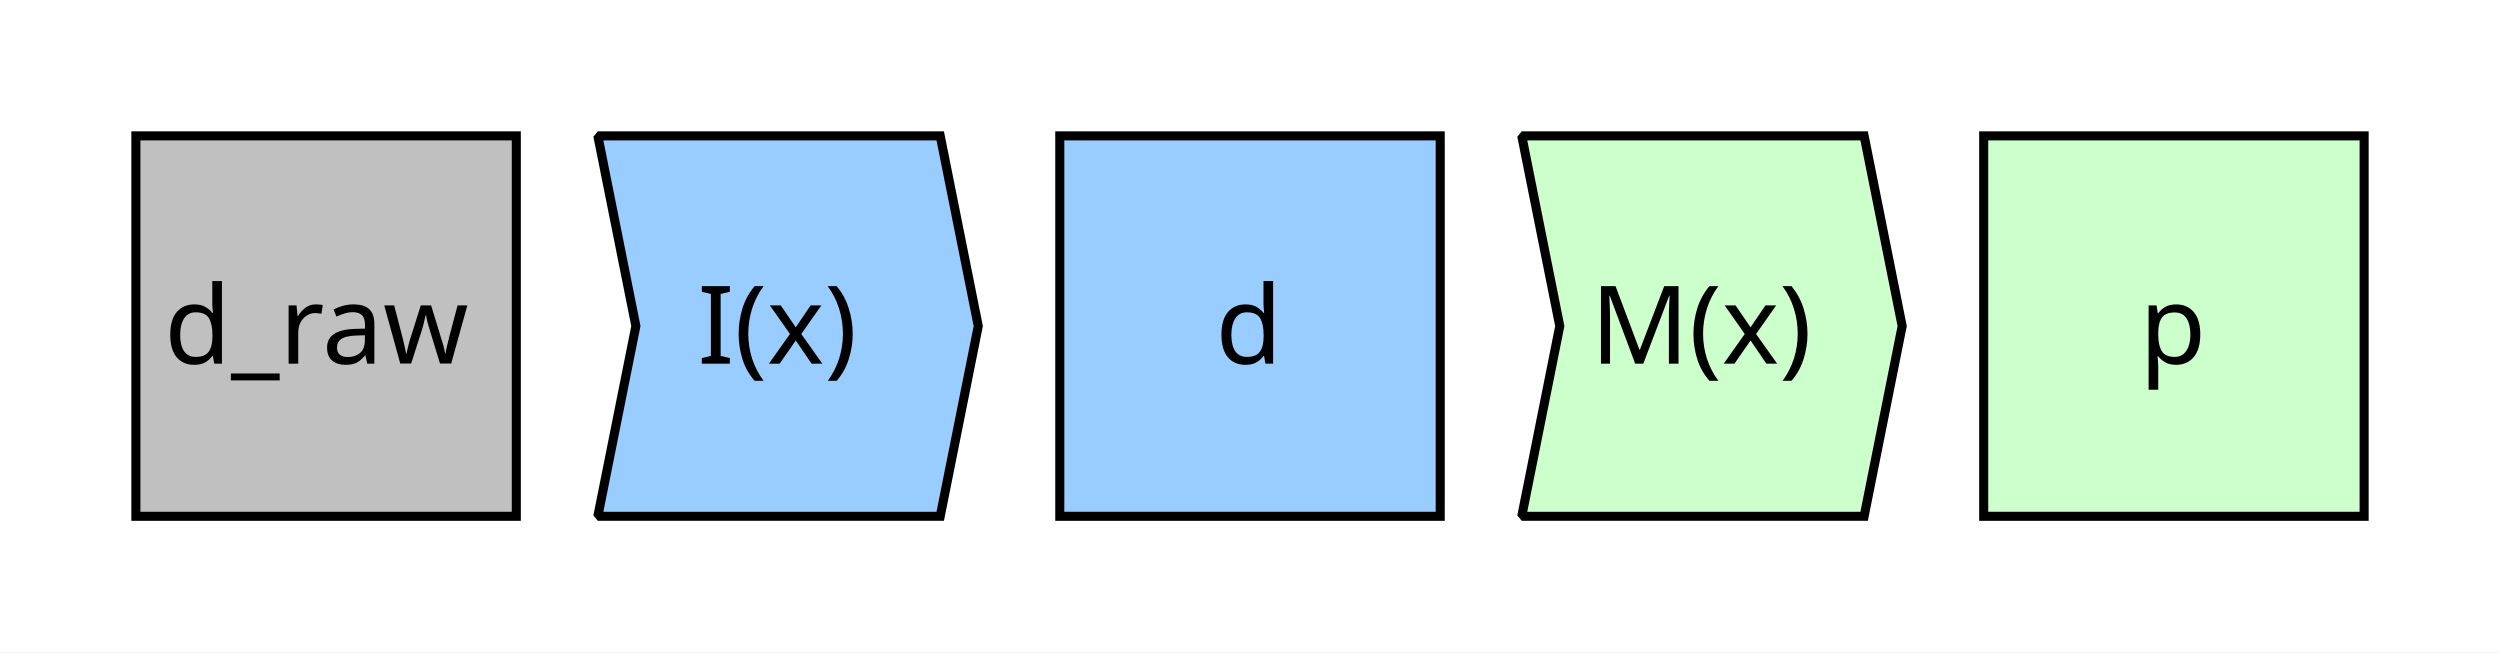
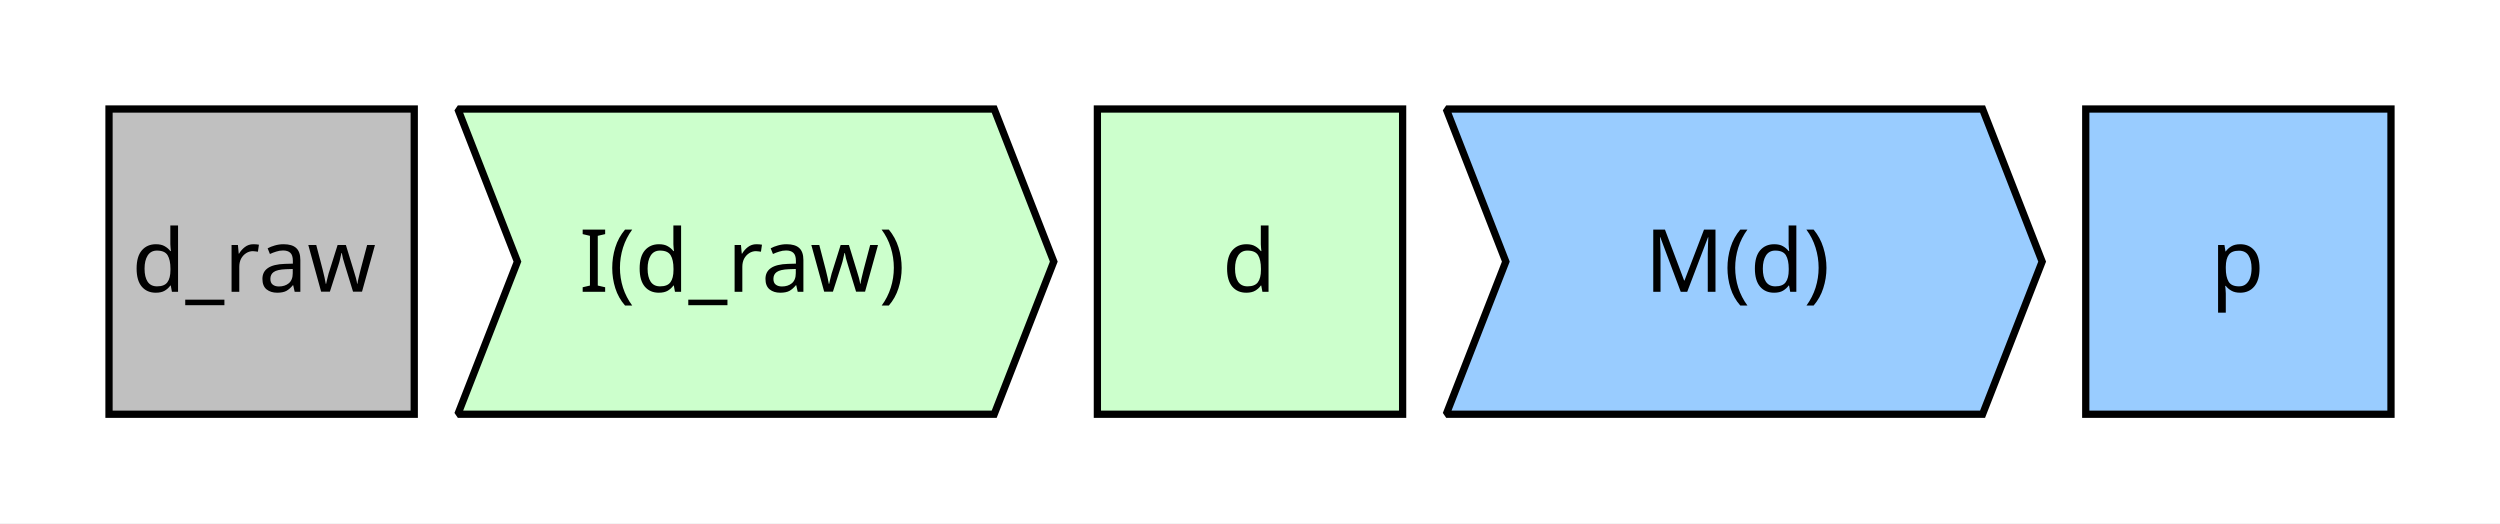
- <svg xmlns="http://www.w3.org/2000/svg" fill-opacity="1" color-rendering="auto" color-interpolation="auto" text-rendering="auto" stroke="black" stroke-linecap="square" width="276" stroke-miterlimit="10" shape-rendering="auto" stroke-opacity="1" fill="black" stroke-dasharray="none" font-weight="normal" stroke-width="1" height="72" font-family="'Dialog'" font-style="normal" stroke-linejoin="miter" font-size="12px" stroke-dashoffset="0" image-rendering="auto">
+ <svg xmlns="http://www.w3.org/2000/svg" fill-opacity="1" color-rendering="auto" color-interpolation="auto" text-rendering="auto" stroke="black" stroke-linecap="square" width="344" stroke-miterlimit="10" shape-rendering="auto" stroke-opacity="1" fill="black" stroke-dasharray="none" font-weight="normal" stroke-width="1" height="72" font-family="'Dialog'" font-style="normal" stroke-linejoin="miter" font-size="12px" stroke-dashoffset="0" image-rendering="auto">
  <defs id="genericDefs" />
  <g>
    <defs id="defs1">
      <clipPath clipPathUnits="userSpaceOnUse" id="clipPath1">
-         <path d="M0 0 L276 0 L276 72 L0 72 L0 0 Z" />
+         <path d="M0 0 L344 0 L344 72 L0 72 L0 0 Z" />
      </clipPath>
      <clipPath clipPathUnits="userSpaceOnUse" id="clipPath2">
-         <path d="M354 213 L630 213 L630 285 L354 285 L354 213 Z" />
+         <path d="M320 213 L664 213 L664 285 L320 285 L320 213 Z" />
      </clipPath>
    </defs>
-     <g fill="white" text-rendering="geometricPrecision" shape-rendering="geometricPrecision" transform="translate(-354,-213)" stroke="white">
-       <rect x="354" width="276" height="72" y="213" clip-path="url(#clipPath2)" stroke="none" />
+     <g fill="white" text-rendering="geometricPrecision" shape-rendering="geometricPrecision" transform="translate(-320,-213)" stroke="white">
+       <rect x="320" width="344" height="72" y="213" clip-path="url(#clipPath2)" stroke="none" />
    </g>
-     <g fill="silver" text-rendering="geometricPrecision" shape-rendering="geometricPrecision" transform="matrix(1,0,0,1,-354,-213)" stroke="silver">
-       <rect x="369" width="42" height="42" y="228" clip-path="url(#clipPath2)" stroke="none" />
+     <g fill="rgb(153,204,255)" text-rendering="geometricPrecision" shape-rendering="geometricPrecision" transform="matrix(1,0,0,1,-320,-213)" stroke="rgb(153,204,255)">
+       <path d="M519 228 L592.8 228 L601 249 L592.8 270 L519 270 L527.2 249 Z" fill-rule="evenodd" clip-path="url(#clipPath2)" stroke="none" />
    </g>
-     <g text-rendering="geometricPrecision" stroke-miterlimit="1.45" shape-rendering="geometricPrecision" transform="matrix(1,0,0,1,-354,-213)" stroke-linecap="butt">
-       <rect fill="none" x="369" width="42" height="42" y="228" clip-path="url(#clipPath2)" />
-       <text x="372.141" xml:space="preserve" y="253.154" clip-path="url(#clipPath2)" font-family="sans-serif" stroke="none">d_raw</text>
+     <g text-rendering="geometricPrecision" stroke-miterlimit="1.45" shape-rendering="geometricPrecision" transform="matrix(1,0,0,1,-320,-213)" stroke-linecap="butt">
+       <path fill="none" d="M519 228 L592.8 228 L601 249 L592.8 270 L519 270 L527.2 249 Z" fill-rule="evenodd" clip-path="url(#clipPath2)" />
+       <text x="546.333" xml:space="preserve" y="253.154" clip-path="url(#clipPath2)" font-family="sans-serif" stroke="none">M(d)</text>
    </g>
-     <g fill="rgb(153,204,255)" text-rendering="geometricPrecision" shape-rendering="geometricPrecision" transform="matrix(1,0,0,1,-354,-213)" stroke="rgb(153,204,255)">
+     <g fill="rgb(153,204,255)" text-rendering="geometricPrecision" shape-rendering="geometricPrecision" transform="matrix(1,0,0,1,-320,-213)" stroke="rgb(153,204,255)">
+       <rect x="607" width="42" height="42" y="228" clip-path="url(#clipPath2)" stroke="none" />
+     </g>
+     <g text-rendering="geometricPrecision" stroke-miterlimit="1.45" shape-rendering="geometricPrecision" transform="matrix(1,0,0,1,-320,-213)" stroke-linecap="butt">
+       <rect fill="none" x="607" width="42" height="42" y="228" clip-path="url(#clipPath2)" />
+       <text x="624.191" xml:space="preserve" y="253.154" clip-path="url(#clipPath2)" font-family="sans-serif" stroke="none">p</text>
+     </g>
+     <g fill="silver" text-rendering="geometricPrecision" shape-rendering="geometricPrecision" transform="matrix(1,0,0,1,-320,-213)" stroke="silver">
+       <rect x="335" width="42" height="42" y="228" clip-path="url(#clipPath2)" stroke="none" />
+     </g>
+     <g text-rendering="geometricPrecision" stroke-miterlimit="1.45" shape-rendering="geometricPrecision" transform="matrix(1,0,0,1,-320,-213)" stroke-linecap="butt">
+       <rect fill="none" x="335" width="42" height="42" y="228" clip-path="url(#clipPath2)" />
+       <text x="338.141" xml:space="preserve" y="253.154" clip-path="url(#clipPath2)" font-family="sans-serif" stroke="none">d_raw</text>
+     </g>
+     <g fill="rgb(204,255,204)" text-rendering="geometricPrecision" shape-rendering="geometricPrecision" transform="matrix(1,0,0,1,-320,-213)" stroke="rgb(204,255,204)">
      <rect x="471" width="42" height="42" y="228" clip-path="url(#clipPath2)" stroke="none" />
    </g>
-     <g text-rendering="geometricPrecision" stroke-miterlimit="1.45" shape-rendering="geometricPrecision" transform="matrix(1,0,0,1,-354,-213)" stroke-linecap="butt">
+     <g text-rendering="geometricPrecision" stroke-miterlimit="1.45" shape-rendering="geometricPrecision" transform="matrix(1,0,0,1,-320,-213)" stroke-linecap="butt">
      <rect fill="none" x="471" width="42" height="42" y="228" clip-path="url(#clipPath2)" />
      <text x="488.191" xml:space="preserve" y="253.154" clip-path="url(#clipPath2)" font-family="sans-serif" stroke="none">d</text>
    </g>
-     <g fill="rgb(153,204,255)" text-rendering="geometricPrecision" shape-rendering="geometricPrecision" transform="matrix(1,0,0,1,-354,-213)" stroke="rgb(153,204,255)">
-       <path d="M420 228 L457.8 228 L462 249 L457.8 270 L420 270 L424.2 249 Z" fill-rule="evenodd" clip-path="url(#clipPath2)" stroke="none" />
+     <g fill="rgb(204,255,204)" text-rendering="geometricPrecision" shape-rendering="geometricPrecision" transform="matrix(1,0,0,1,-320,-213)" stroke="rgb(204,255,204)">
+       <path d="M383 228 L456.8 228 L465 249 L456.8 270 L383 270 L391.2 249 Z" fill-rule="evenodd" clip-path="url(#clipPath2)" stroke="none" />
    </g>
-     <g text-rendering="geometricPrecision" stroke-miterlimit="1.45" shape-rendering="geometricPrecision" transform="matrix(1,0,0,1,-354,-213)" stroke-linecap="butt">
-       <path fill="none" d="M420 228 L457.8 228 L462 249 L457.8 270 L420 270 L424.2 249 Z" fill-rule="evenodd" clip-path="url(#clipPath2)" />
-       <text x="430.998" xml:space="preserve" y="253.154" clip-path="url(#clipPath2)" font-family="sans-serif" stroke="none">I(x)</text>
-     </g>
-     <g fill="rgb(204,255,204)" text-rendering="geometricPrecision" shape-rendering="geometricPrecision" transform="matrix(1,0,0,1,-354,-213)" stroke="rgb(204,255,204)">
-       <path d="M522 228 L559.8 228 L564 249 L559.8 270 L522 270 L526.2 249 Z" fill-rule="evenodd" clip-path="url(#clipPath2)" stroke="none" />
-     </g>
-     <g text-rendering="geometricPrecision" stroke-miterlimit="1.45" shape-rendering="geometricPrecision" transform="matrix(1,0,0,1,-354,-213)" stroke-linecap="butt">
-       <path fill="none" d="M522 228 L559.8 228 L564 249 L559.8 270 L522 270 L526.2 249 Z" fill-rule="evenodd" clip-path="url(#clipPath2)" />
-       <text x="529.591" xml:space="preserve" y="253.154" clip-path="url(#clipPath2)" font-family="sans-serif" stroke="none">M(x)</text>
-     </g>
-     <g fill="rgb(204,255,204)" text-rendering="geometricPrecision" shape-rendering="geometricPrecision" transform="matrix(1,0,0,1,-354,-213)" stroke="rgb(204,255,204)">
-       <rect x="573" width="42" height="42" y="228" clip-path="url(#clipPath2)" stroke="none" />
-     </g>
-     <g text-rendering="geometricPrecision" stroke-miterlimit="1.45" shape-rendering="geometricPrecision" transform="matrix(1,0,0,1,-354,-213)" stroke-linecap="butt">
-       <rect fill="none" x="573" width="42" height="42" y="228" clip-path="url(#clipPath2)" />
-       <text x="590.191" xml:space="preserve" y="253.154" clip-path="url(#clipPath2)" font-family="sans-serif" stroke="none">p</text>
+     <g text-rendering="geometricPrecision" stroke-miterlimit="1.45" shape-rendering="geometricPrecision" transform="matrix(1,0,0,1,-320,-213)" stroke-linecap="butt">
+       <path fill="none" d="M383 228 L456.8 228 L465 249 L456.8 270 L383 270 L391.2 249 Z" fill-rule="evenodd" clip-path="url(#clipPath2)" />
+       <text x="399.69" xml:space="preserve" y="253.154" clip-path="url(#clipPath2)" font-family="sans-serif" stroke="none">I(d_raw)</text>
    </g>
  </g>
</svg>
